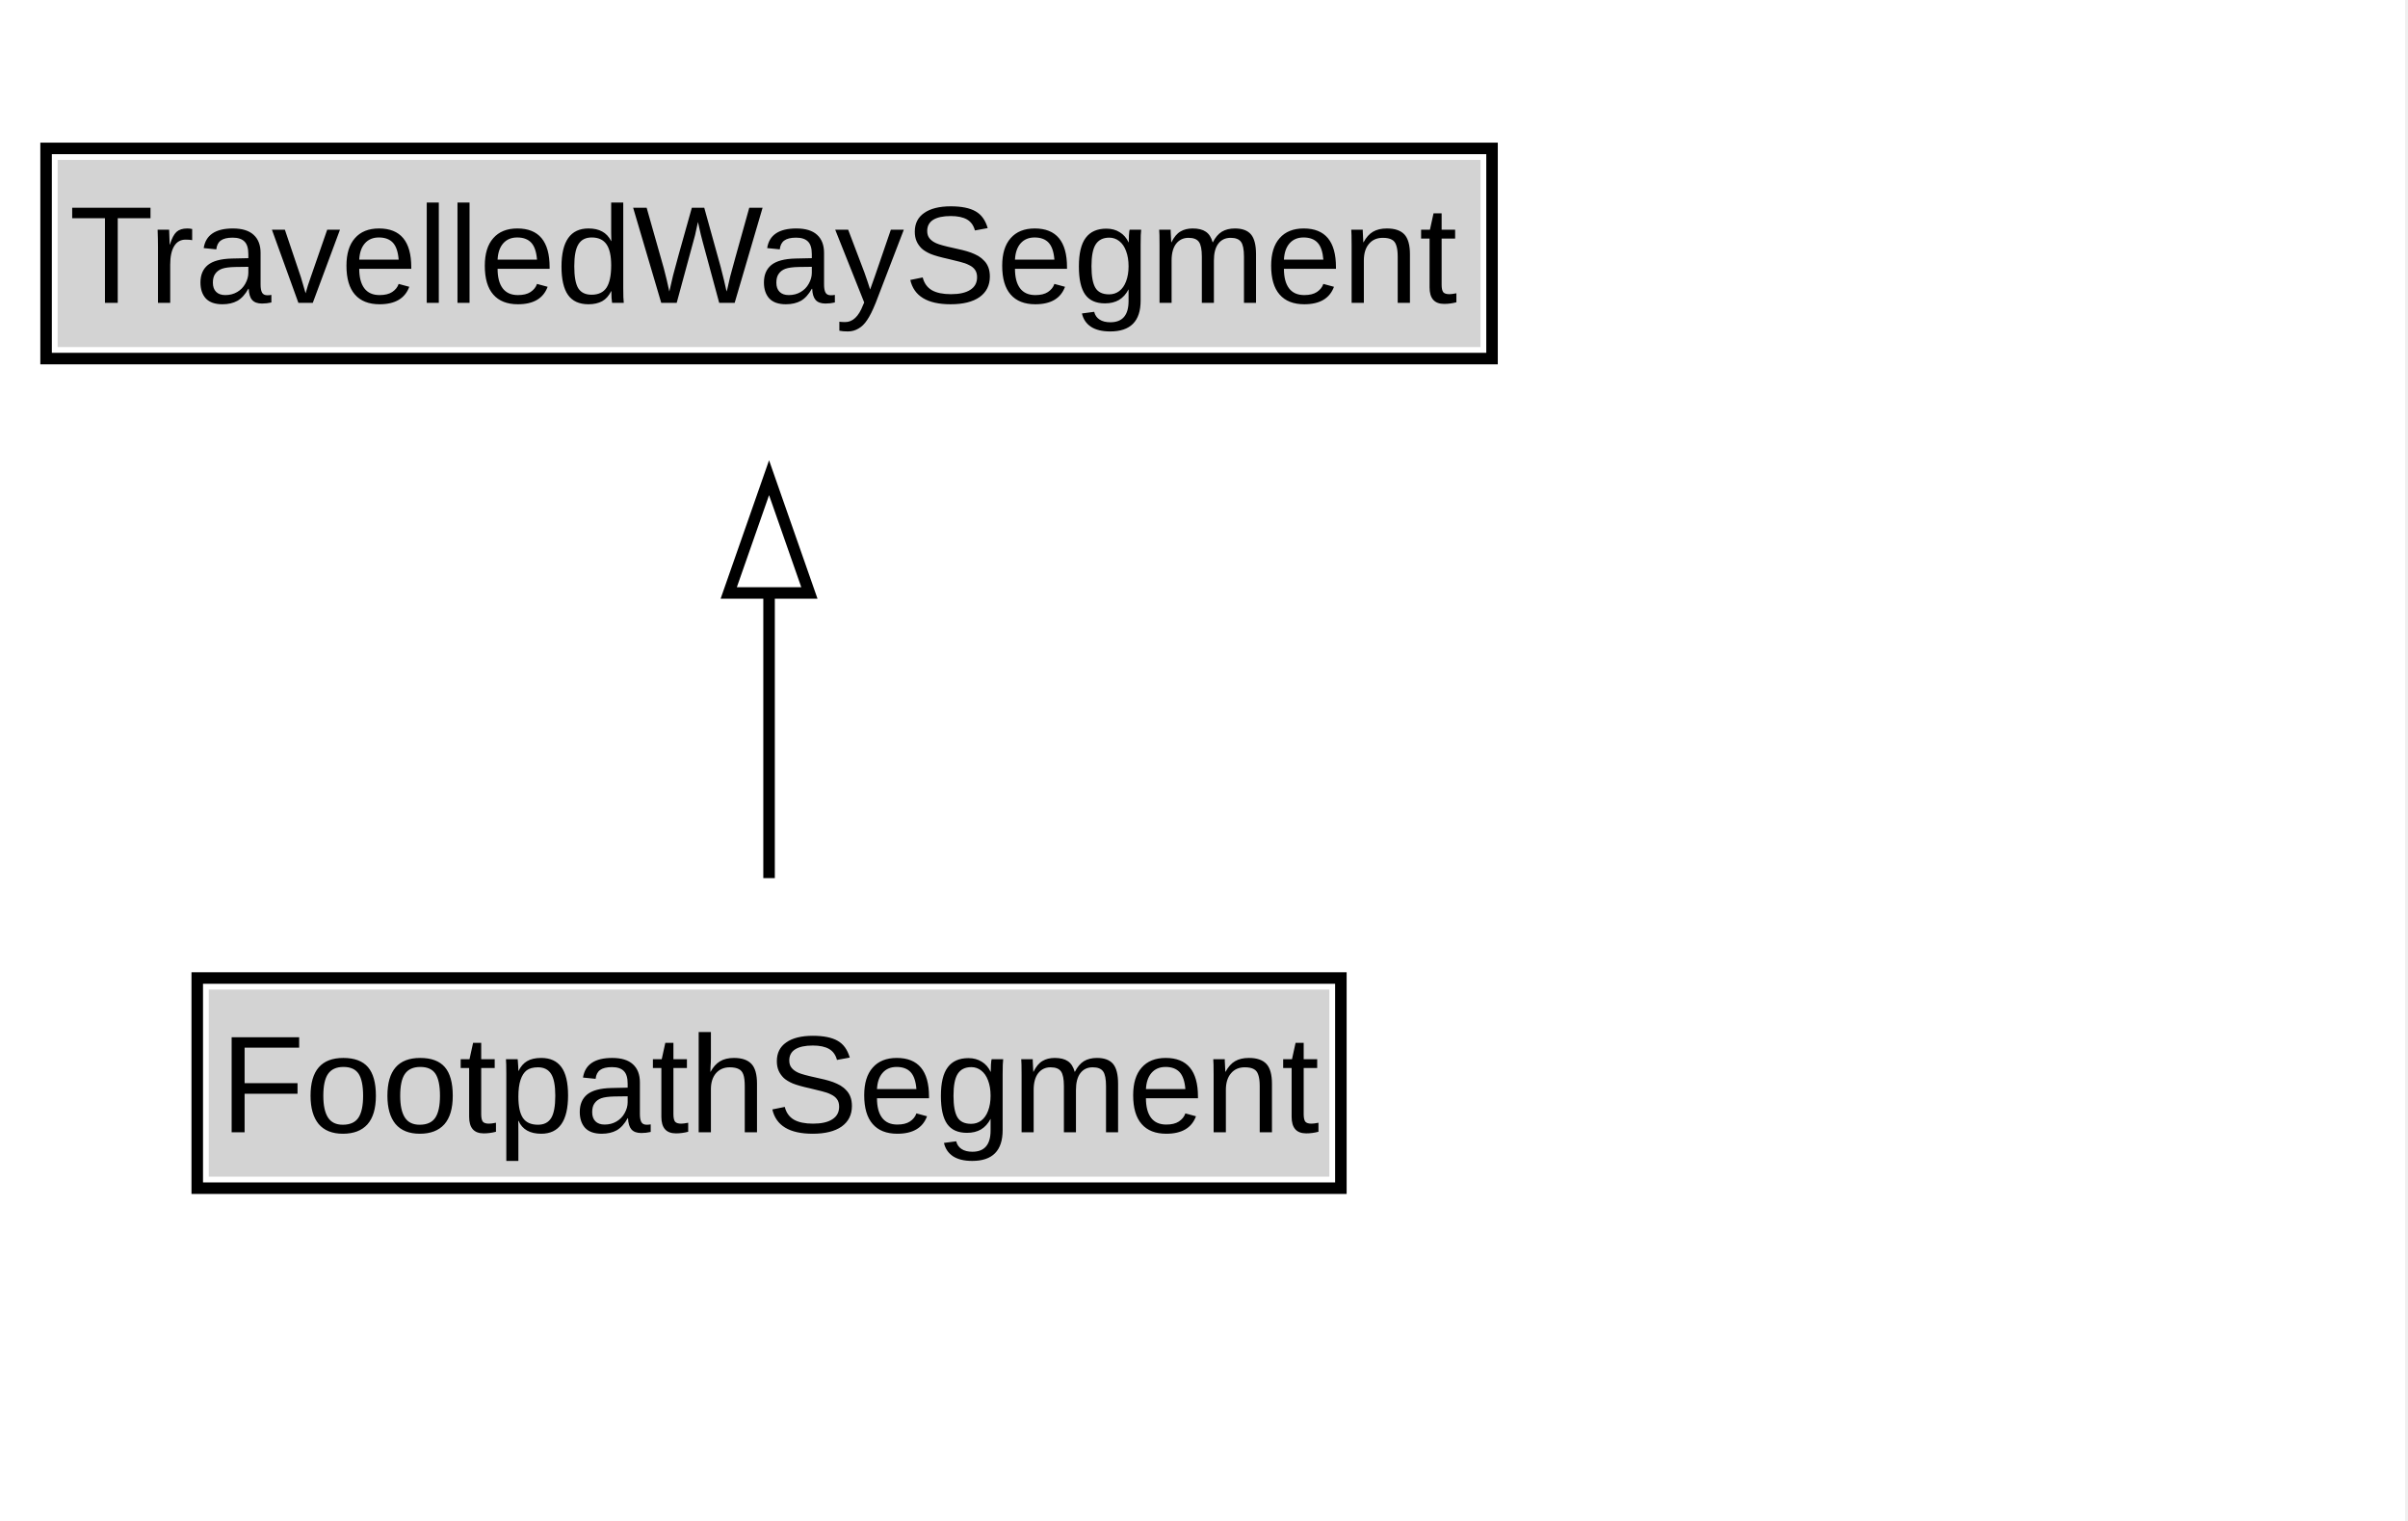
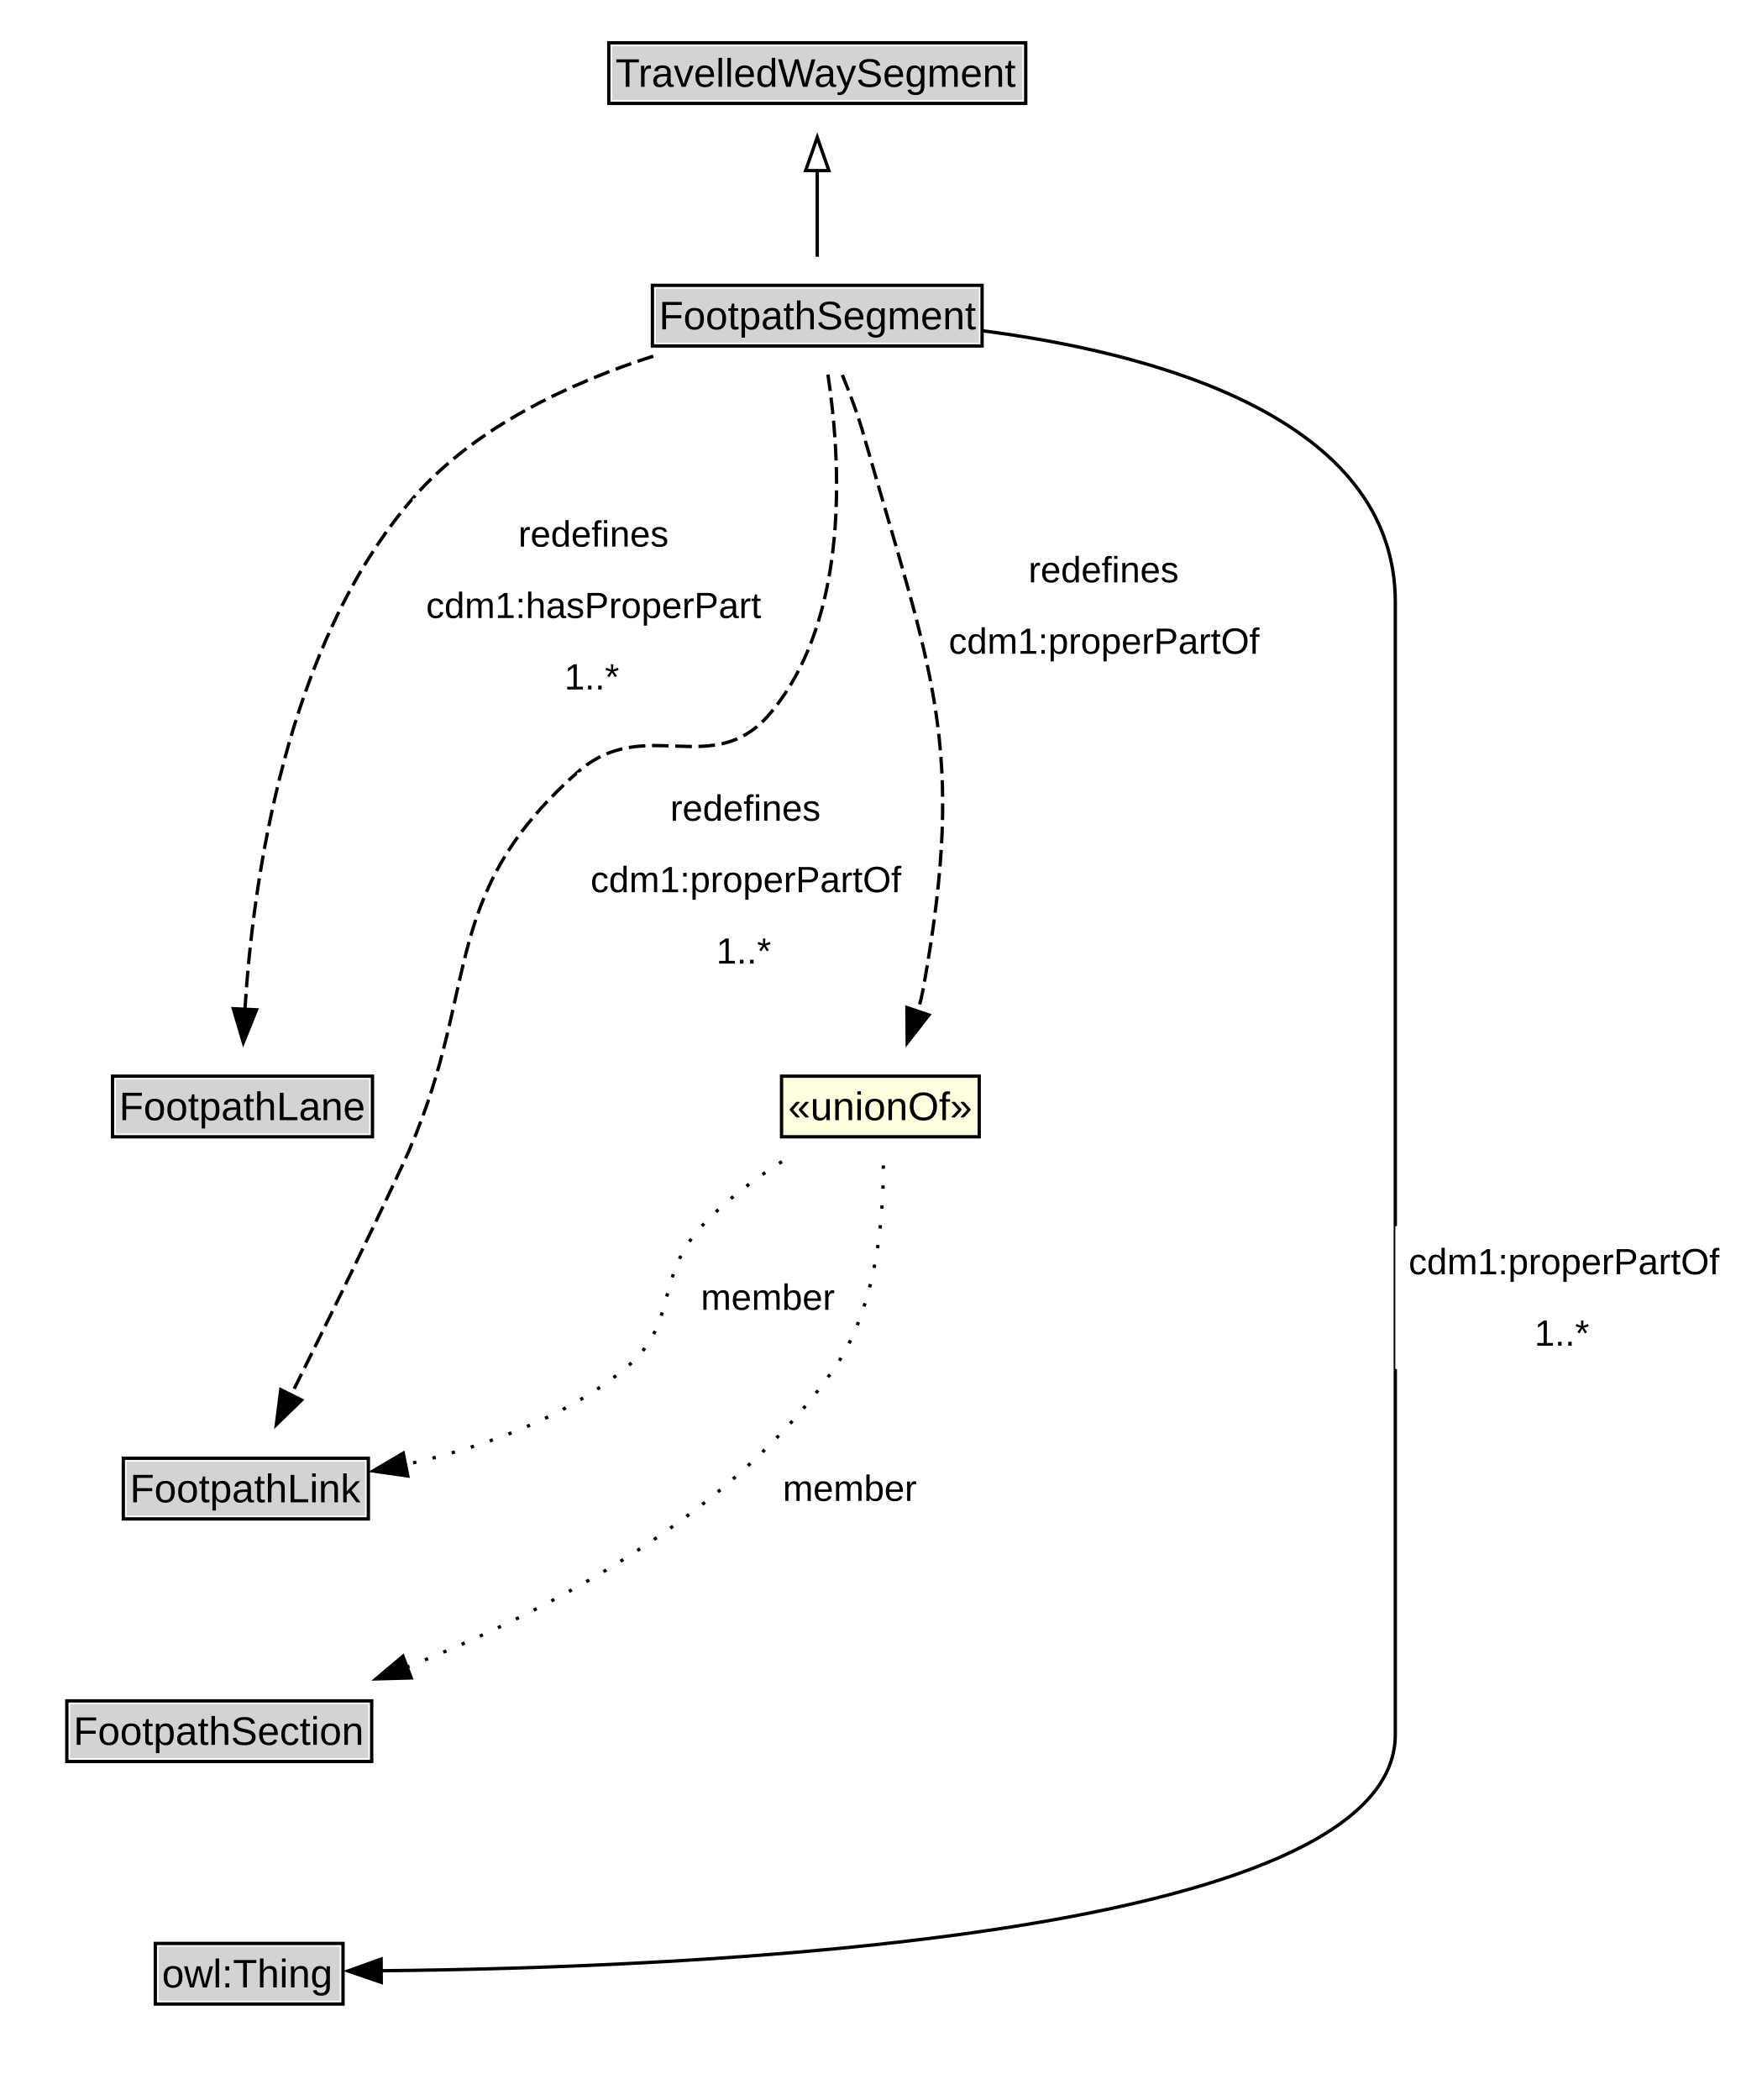
- <svg xmlns="http://www.w3.org/2000/svg" xmlns:xlink="http://www.w3.org/1999/xlink" width="209pt" height="132pt" viewBox="0.00 0.00 209.00 132.00">
-   <g id="graph0" class="graph" transform="scale(1 1) rotate(0) translate(4 128)">
-     <polygon fill="white" stroke="none" points="-4,4 -4,-128 204.75,-128 204.75,4 -4,4" />
-     <g id="clust2" class="cluster">
+ <svg xmlns="http://www.w3.org/2000/svg" xmlns:xlink="http://www.w3.org/1999/xlink" width="524pt" height="632pt" viewBox="0.00 0.00 524.00 632.00">
+   <g id="graph0" class="graph" transform="scale(1 1) rotate(0) translate(4 628)">
+     <polygon fill="white" stroke="none" points="-4,4 -4,-628 520.25,-628 520.25,4 -4,4" />
+     <g id="clust3" class="cluster">
</g>
    <g id="node1" class="node">
      <g id="a_node1">
-         <a xlink:href="../FootpathSegment.md" xlink:title="&lt;TABLE&gt;">
-           <polygon fill="lightgray" stroke="none" points="14.12,-25.88 14.12,-42.12 111.38,-42.12 111.38,-25.88 14.12,-25.88" />
-           <text xml:space="preserve" text-anchor="start" x="15.12" y="-29.73" font-family="Arial" font-size="12.00">FootpathSegment</text>
-           <polygon fill="none" stroke="black" points="13.12,-24.88 13.12,-43.12 112.38,-43.12 112.38,-24.88 13.12,-24.88" />
+         <a xlink:href="../TravelledWaySegment" xlink:title="&lt;TABLE&gt;">
+           <polygon fill="lightgray" stroke="none" points="180.25,-597.88 180.25,-614.12 303.75,-614.12 303.75,-597.88 180.25,-597.88" />
+           <text xml:space="preserve" text-anchor="start" x="181.25" y="-601.88" font-family="Arial" font-size="12.00">TravelledWaySegment</text>
+           <polygon fill="none" stroke="black" points="179.25,-596.88 179.25,-615.12 304.75,-615.12 304.75,-596.88 179.25,-596.88" />
        </a>
      </g>
    </g>
-     <g id="node3" class="node">
-       <g id="a_node3">
-         <a xlink:href="../TravelledWaySegment.md" xlink:title="&lt;TABLE&gt;">
-           <polygon fill="lightgray" stroke="none" points="1,-97.88 1,-114.12 124.5,-114.12 124.5,-97.88 1,-97.88" />
-           <text xml:space="preserve" text-anchor="start" x="2" y="-101.72" font-family="Arial" font-size="12.00">TravelledWaySegment</text>
-           <polygon fill="none" stroke="black" points="0,-96.88 0,-115.12 125.5,-115.12 125.5,-96.88 0,-96.88" />
+     <g id="node2" class="node">
+       <g id="a_node2">
+         <a xlink:href="../FootpathSegment" xlink:title="&lt;TABLE&gt;">
+           <polygon fill="lightgray" stroke="none" points="193.38,-524.88 193.38,-541.12 290.62,-541.12 290.62,-524.88 193.38,-524.88" />
+           <text xml:space="preserve" text-anchor="start" x="194.38" y="-528.88" font-family="Arial" font-size="12.00">FootpathSegment</text>
+           <polygon fill="none" stroke="black" points="192.38,-523.88 192.38,-542.12 291.62,-542.12 291.62,-523.88 192.38,-523.88" />
        </a>
      </g>
    </g>
    <g id="edge1" class="edge">
-       <path fill="none" stroke="black" d="M62.75,-51.79C62.75,-59.25 62.75,-68.24 62.75,-76.69" />
-       <polygon fill="none" stroke="black" points="59.25,-76.54 62.75,-86.54 66.25,-76.54 59.25,-76.54" />
+       <path fill="none" stroke="black" d="M242,-550.71C242,-558.47 242,-567.92 242,-576.74" />
+       <polygon fill="none" stroke="black" points="238.5,-576.66 242,-586.66 245.5,-576.66 238.5,-576.66" />
+     </g>
+     <g id="node4" class="node">
+       <g id="a_node4">
+         <a xlink:href="../FootpathLane" xlink:title="&lt;TABLE&gt;">
+           <polygon fill="lightgray" stroke="none" points="30.88,-286.88 30.88,-303.12 107.12,-303.12 107.12,-286.88 30.88,-286.88" />
+           <text xml:space="preserve" text-anchor="start" x="31.88" y="-290.88" font-family="Arial" font-size="12.00">FootpathLane</text>
+           <polygon fill="none" stroke="black" points="29.88,-285.88 29.88,-304.12 108.12,-304.12 108.12,-285.88 29.88,-285.88" />
+         </a>
+       </g>
+     </g>
+     <g id="edge11" class="edge">
+       <path fill="none" stroke="black" stroke-dasharray="5,2" d="M192.64,-520.82C167.71,-512.8 138.87,-499.5 120.25,-478 82.04,-433.9 72.18,-363.29 69.73,-324.25" />
+       <polygon fill="black" stroke="black" points="73.22,-324.09 69.24,-314.27 66.23,-324.43 73.22,-324.09" />
+       <polygon fill="white" stroke="none" points="120.25,-413.5 120.25,-478 228,-478 228,-413.5 120.25,-413.5" />
+       <text xml:space="preserve" text-anchor="start" x="152" y="-463.5" font-family="Arial" font-size="11.00">redefines</text>
+       <text xml:space="preserve" text-anchor="start" x="124.25" y="-442" font-family="Arial" font-size="11.00">cdm1:hasProperPart</text>
+       <text xml:space="preserve" text-anchor="start" x="165.88" y="-420.5" font-family="Arial" font-size="11.00">1..*</text>
+     </g>
+     <g id="node5" class="node">
+       <g id="a_node5">
+         <a xlink:href="../FootpathLink" xlink:title="&lt;TABLE&gt;">
+           <polygon fill="lightgray" stroke="none" points="34.12,-171.88 34.12,-188.12 105.88,-188.12 105.88,-171.88 34.12,-171.88" />
+           <text xml:space="preserve" text-anchor="start" x="35.12" y="-175.88" font-family="Arial" font-size="12.00">FootpathLink</text>
+           <polygon fill="none" stroke="black" points="33.12,-170.88 33.12,-189.12 106.88,-189.12 106.88,-170.88 33.12,-170.88" />
+         </a>
+       </g>
+     </g>
+     <g id="edge10" class="edge">
+       <path fill="none" stroke="black" stroke-dasharray="5,2" d="M245.21,-515.28C249.02,-490.14 252.13,-442.47 228,-413.5 210.66,-392.68 190.02,-413.49 169.75,-395.5 126.63,-357.23 141.4,-329.23 117,-277 106.05,-253.56 93.09,-227.18 83.55,-208.01" />
+       <polygon fill="black" stroke="black" points="86.78,-206.64 79.18,-199.26 80.52,-209.77 86.78,-206.64" />
+       <polygon fill="white" stroke="none" points="169.75,-331 169.75,-395.5 270,-395.5 270,-331 169.75,-331" />
+       <text xml:space="preserve" text-anchor="start" x="197.75" y="-381" font-family="Arial" font-size="11.00">redefines</text>
+       <text xml:space="preserve" text-anchor="start" x="173.75" y="-359.5" font-family="Arial" font-size="11.00">cdm1:properPartOf</text>
+       <text xml:space="preserve" text-anchor="start" x="211.62" y="-338" font-family="Arial" font-size="11.00">1..*</text>
+     </g>
+     <g id="node7" class="node">
+       <g id="a_node7">
+         <a xlink:href="https://w3id.org/citydata/imported/owl/latest/Thing" xlink:title="&lt;TABLE&gt;">
+           <polygon fill="lightgray" stroke="none" points="43.75,-25.88 43.75,-42.12 98.25,-42.12 98.25,-25.88 43.75,-25.88" />
+           <text xml:space="preserve" text-anchor="start" x="44.75" y="-29.88" font-family="Arial" font-size="12.00">owl:Thing</text>
+           <polygon fill="none" stroke="black" points="42.75,-24.88 42.75,-43.12 99.25,-43.12 99.25,-24.88 42.75,-24.88" />
+         </a>
+       </g>
+     </g>
+     <g id="edge12" class="edge">
+       <path fill="none" stroke="black" d="M291.4,-528.5C342.84,-521.86 416,-502.59 416,-446.75 416,-446.75 416,-446.75 416,-106 416,-44.26 201.34,-35.74 110.67,-34.9" />
+       <polygon fill="black" stroke="black" points="110.77,-31.4 100.75,-34.84 110.72,-38.4 110.77,-31.4" />
+       <polygon fill="white" stroke="none" points="416,-216 416,-259 516.25,-259 516.25,-216 416,-216" />
+       <text xml:space="preserve" text-anchor="start" x="420" y="-244.5" font-family="Arial" font-size="11.00">cdm1:properPartOf</text>
+       <text xml:space="preserve" text-anchor="start" x="457.88" y="-223" font-family="Arial" font-size="11.00">1..*</text>
+     </g>
+     <g id="node8" class="node">
+       <polygon fill="lightyellow" stroke="none" points="231.25,-285.88 231.25,-304.12 290.75,-304.12 290.75,-285.88 231.25,-285.88" />
+       <text xml:space="preserve" text-anchor="start" x="233.25" y="-290.88" font-family="Arial" font-size="12.00">«unionOf»</text>
+       <polygon fill="none" stroke="black" points="231.25,-285.88 231.25,-304.12 290.75,-304.12 290.75,-285.88 231.25,-285.88" />
+     </g>
+     <g id="edge9" class="edge">
+       <path fill="none" stroke="black" stroke-dasharray="5,2" d="M249.55,-515.15C251.88,-509.47 254.28,-503.04 256,-497 276.37,-425.64 287.13,-404.04 274,-331 273.55,-328.51 272.94,-325.97 272.22,-323.45" />
+       <polygon fill="black" stroke="black" points="275.61,-322.53 269.08,-314.18 268.98,-324.78 275.61,-322.53" />
+       <polygon fill="white" stroke="none" points="277.56,-424.25 277.56,-467.25 377.81,-467.25 377.81,-424.25 277.56,-424.25" />
+       <text xml:space="preserve" text-anchor="start" x="305.56" y="-452.75" font-family="Arial" font-size="11.00">redefines</text>
+       <text xml:space="preserve" text-anchor="start" x="281.56" y="-431.25" font-family="Arial" font-size="11.00">cdm1:properPartOf</text>
+     </g>
+     <g id="node6" class="node">
+       <g id="a_node6">
+         <a xlink:href="../FootpathSection" xlink:title="&lt;TABLE&gt;">
+           <polygon fill="lightgray" stroke="none" points="17.12,-98.88 17.12,-115.12 106.88,-115.12 106.88,-98.88 17.12,-98.88" />
+           <text xml:space="preserve" text-anchor="start" x="18.12" y="-102.88" font-family="Arial" font-size="12.00">FootpathSection</text>
+           <polygon fill="none" stroke="black" points="16.12,-97.88 16.12,-116.12 107.88,-116.12 107.88,-97.88 16.12,-97.88" />
+         </a>
+       </g>
+     </g>
+     <g id="edge7" class="edge">
+       <path fill="none" stroke="black" stroke-dasharray="1,5" d="M231.36,-278.41C222.89,-273.03 214.12,-266.45 207.25,-259 192.53,-243.02 200.8,-229.77 184,-216 165.32,-200.69 139.99,-192.07 117.95,-187.21" />
+       <polygon fill="black" stroke="black" points="118.75,-183.8 108.26,-185.3 117.39,-190.67 118.75,-183.8" />
+       <text xml:space="preserve" text-anchor="middle" x="227.12" y="-233.8" font-family="Arial" font-size="11.00">member</text>
+     </g>
+     <g id="edge8" class="edge">
+       <path fill="none" stroke="black" stroke-dasharray="1,5" d="M261.89,-277.25C261.96,-260.33 259.69,-234.16 247,-216 216.03,-171.69 160.59,-142.88 118.45,-126.26" />
+       <polygon fill="black" stroke="black" points="119.78,-123.02 109.19,-122.73 117.29,-129.56 119.78,-123.02" />
+       <text xml:space="preserve" text-anchor="middle" x="251.78" y="-176.3" font-family="Arial" font-size="11.00">member</text>
    </g>
  </g>
</svg>
